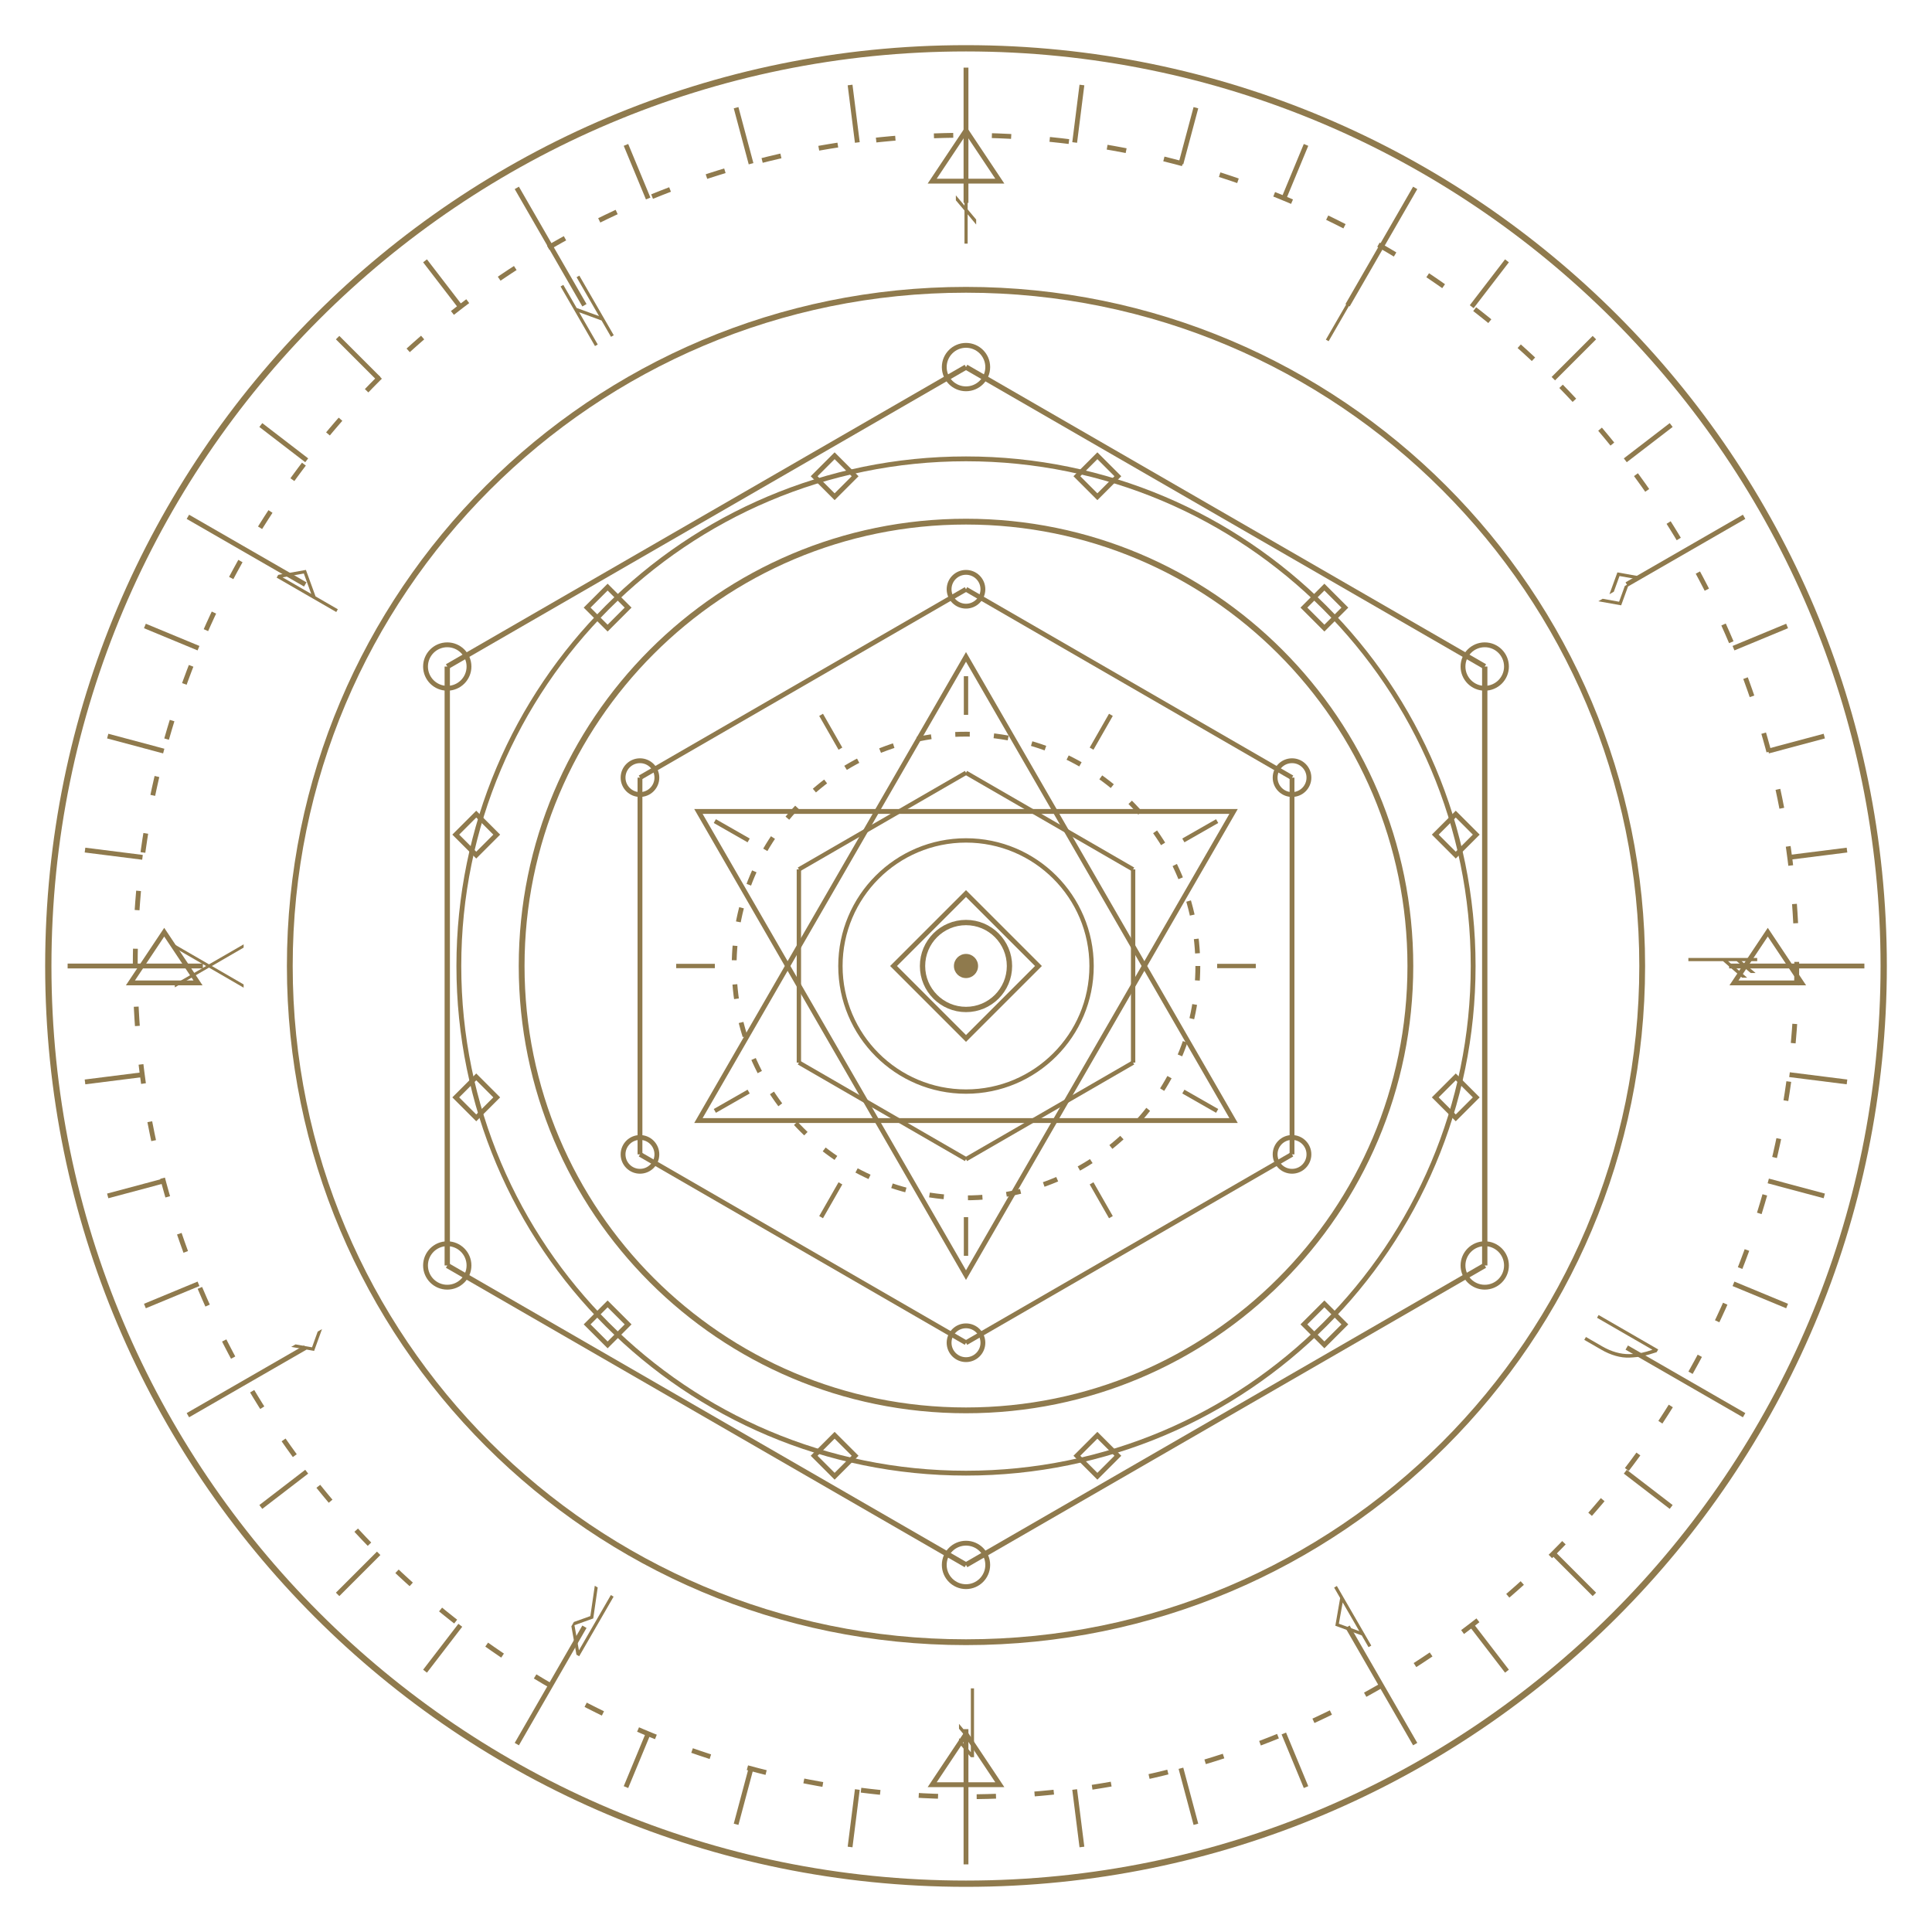
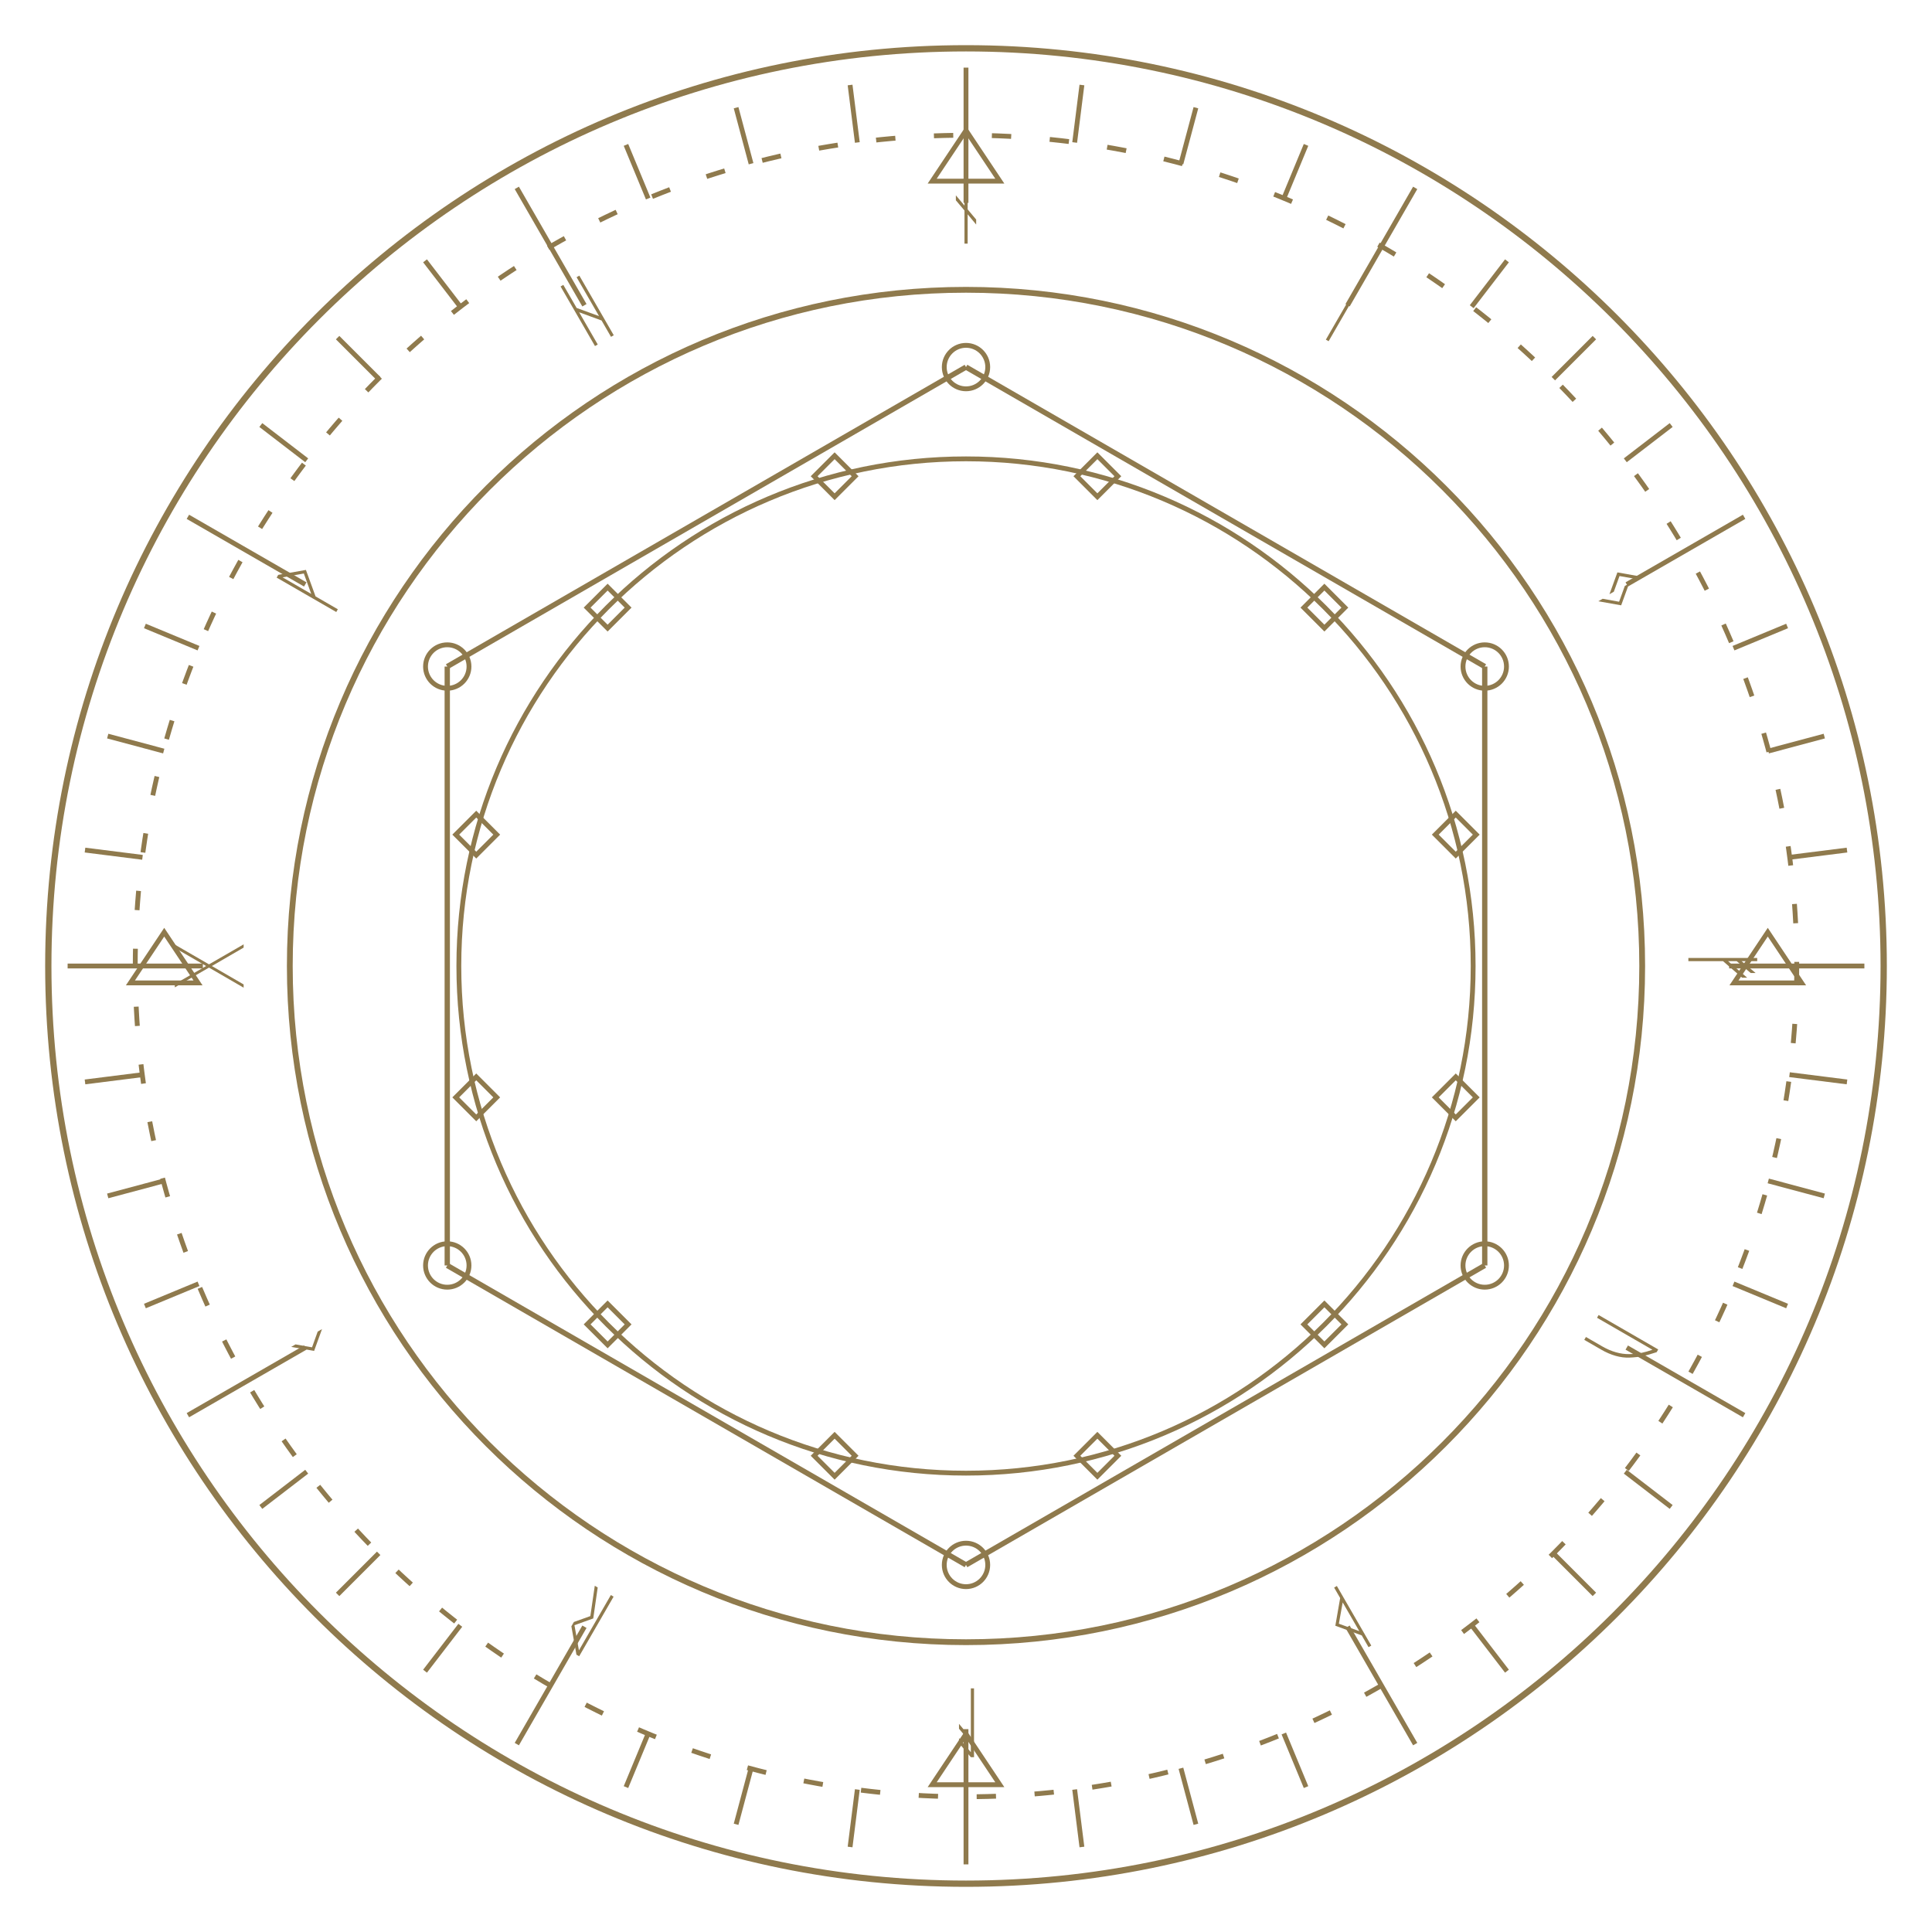
<svg xmlns="http://www.w3.org/2000/svg" viewBox="0 0 400 400" width="400" height="400">
  <circle cx="200" cy="200" r="190" fill="none" stroke="#8f7a4d" stroke-width="1.3" />
  <circle cx="200" cy="200" r="172" fill="none" stroke="#8f7a4d" stroke-width="1" stroke-dasharray="4 8" />
  <line x1="358.0" y1="200.0" x2="386.0" y2="200.0" stroke="#8f7a4d" stroke-width="1" />
  <line x1="370.5" y1="222.5" x2="382.4" y2="224.0" stroke="#8f7a4d" stroke-width="1" />
  <line x1="366.1" y1="244.5" x2="377.7" y2="247.6" stroke="#8f7a4d" stroke-width="1" />
  <line x1="358.9" y1="265.8" x2="370.0" y2="270.4" stroke="#8f7a4d" stroke-width="1" />
  <line x1="336.8" y1="279.0" x2="361.1" y2="293.0" stroke="#8f7a4d" stroke-width="1" />
  <line x1="336.5" y1="304.7" x2="346.0" y2="312.0" stroke="#8f7a4d" stroke-width="1" />
  <line x1="321.6" y1="321.6" x2="330.1" y2="330.1" stroke="#8f7a4d" stroke-width="1" />
  <line x1="304.7" y1="336.5" x2="312.0" y2="346.0" stroke="#8f7a4d" stroke-width="1" />
  <line x1="279.0" y1="336.8" x2="293.0" y2="361.1" stroke="#8f7a4d" stroke-width="1" />
  <line x1="265.8" y1="358.9" x2="270.4" y2="370.0" stroke="#8f7a4d" stroke-width="1" />
  <line x1="244.5" y1="366.1" x2="247.6" y2="377.7" stroke="#8f7a4d" stroke-width="1" />
  <line x1="222.5" y1="370.5" x2="224.0" y2="382.4" stroke="#8f7a4d" stroke-width="1" />
  <line x1="200.0" y1="358.0" x2="200.0" y2="386.0" stroke="#8f7a4d" stroke-width="1" />
  <line x1="177.5" y1="370.5" x2="176.0" y2="382.4" stroke="#8f7a4d" stroke-width="1" />
  <line x1="155.5" y1="366.1" x2="152.4" y2="377.7" stroke="#8f7a4d" stroke-width="1" />
  <line x1="134.2" y1="358.9" x2="129.6" y2="370.0" stroke="#8f7a4d" stroke-width="1" />
  <line x1="121.0" y1="336.8" x2="107.0" y2="361.1" stroke="#8f7a4d" stroke-width="1" />
  <line x1="95.3" y1="336.5" x2="88.0" y2="346.0" stroke="#8f7a4d" stroke-width="1" />
  <line x1="78.4" y1="321.6" x2="69.9" y2="330.1" stroke="#8f7a4d" stroke-width="1" />
  <line x1="63.5" y1="304.7" x2="54.0" y2="312.0" stroke="#8f7a4d" stroke-width="1" />
  <line x1="63.2" y1="279.0" x2="38.9" y2="293.0" stroke="#8f7a4d" stroke-width="1" />
  <line x1="41.1" y1="265.8" x2="30.0" y2="270.4" stroke="#8f7a4d" stroke-width="1" />
  <line x1="33.9" y1="244.5" x2="22.3" y2="247.6" stroke="#8f7a4d" stroke-width="1" />
  <line x1="29.5" y1="222.5" x2="17.6" y2="224.0" stroke="#8f7a4d" stroke-width="1" />
  <line x1="42.0" y1="200.0" x2="14.0" y2="200.0" stroke="#8f7a4d" stroke-width="1" />
  <line x1="29.5" y1="177.5" x2="17.6" y2="176.0" stroke="#8f7a4d" stroke-width="1" />
  <line x1="33.9" y1="155.5" x2="22.3" y2="152.4" stroke="#8f7a4d" stroke-width="1" />
  <line x1="41.1" y1="134.2" x2="30.0" y2="129.6" stroke="#8f7a4d" stroke-width="1" />
  <line x1="63.2" y1="121.0" x2="38.9" y2="107.0" stroke="#8f7a4d" stroke-width="1" />
  <line x1="63.5" y1="95.3" x2="54.0" y2="88.0" stroke="#8f7a4d" stroke-width="1" />
  <line x1="78.4" y1="78.4" x2="69.9" y2="69.9" stroke="#8f7a4d" stroke-width="1" />
  <line x1="95.3" y1="63.5" x2="88.0" y2="54.0" stroke="#8f7a4d" stroke-width="1" />
  <line x1="121.0" y1="63.2" x2="107.0" y2="38.9" stroke="#8f7a4d" stroke-width="1" />
  <line x1="134.2" y1="41.1" x2="129.6" y2="30.0" stroke="#8f7a4d" stroke-width="1" />
  <line x1="155.5" y1="33.9" x2="152.4" y2="22.3" stroke="#8f7a4d" stroke-width="1" />
  <line x1="177.5" y1="29.5" x2="176.0" y2="17.6" stroke="#8f7a4d" stroke-width="1" />
  <line x1="200.0" y1="42.0" x2="200.0" y2="14.0" stroke="#8f7a4d" stroke-width="1" />
  <line x1="222.5" y1="29.5" x2="224.0" y2="17.6" stroke="#8f7a4d" stroke-width="1" />
  <line x1="244.5" y1="33.9" x2="247.6" y2="22.3" stroke="#8f7a4d" stroke-width="1" />
  <line x1="265.8" y1="41.1" x2="270.4" y2="30.0" stroke="#8f7a4d" stroke-width="1" />
  <line x1="279.0" y1="63.2" x2="293.0" y2="38.9" stroke="#8f7a4d" stroke-width="1" />
  <line x1="304.7" y1="63.5" x2="312.0" y2="54.0" stroke="#8f7a4d" stroke-width="1" />
  <line x1="321.6" y1="78.4" x2="330.1" y2="69.9" stroke="#8f7a4d" stroke-width="1" />
  <line x1="336.5" y1="95.3" x2="346.0" y2="88.0" stroke="#8f7a4d" stroke-width="1" />
  <line x1="336.8" y1="121.0" x2="361.1" y2="107.0" stroke="#8f7a4d" stroke-width="1" />
  <line x1="358.9" y1="134.2" x2="370.0" y2="129.6" stroke="#8f7a4d" stroke-width="1" />
  <line x1="366.1" y1="155.5" x2="377.7" y2="152.4" stroke="#8f7a4d" stroke-width="1" />
  <line x1="370.5" y1="177.5" x2="382.4" y2="176.0" stroke="#8f7a4d" stroke-width="1" />
  <text x="356.0" y="200.0" font-size="16" fill="#8f7a4d" text-anchor="middle" dominant-baseline="central" transform="rotate(90 356.0 200.0)">ᚠ</text>
  <text x="335.1" y="278.0" font-size="16" fill="#8f7a4d" text-anchor="middle" dominant-baseline="central" transform="rotate(120 335.1 278.0)">ᚢ</text>
  <text x="278.0" y="335.1" font-size="16" fill="#8f7a4d" text-anchor="middle" dominant-baseline="central" transform="rotate(150 278.0 335.1)">ᚦ</text>
  <text x="200.0" y="356.0" font-size="16" fill="#8f7a4d" text-anchor="middle" dominant-baseline="central" transform="rotate(180 200.0 356.0)">ᚨ</text>
  <text x="122.0" y="335.1" font-size="16" fill="#8f7a4d" text-anchor="middle" dominant-baseline="central" transform="rotate(210 122.0 335.1)">ᚱ</text>
  <text x="64.9" y="278.0" font-size="16" fill="#8f7a4d" text-anchor="middle" dominant-baseline="central" transform="rotate(240 64.9 278.0)">ᚲ</text>
  <text x="44.0" y="200.0" font-size="16" fill="#8f7a4d" text-anchor="middle" dominant-baseline="central" transform="rotate(270 44.0 200.0)">ᚷ</text>
  <text x="64.9" y="122.0" font-size="16" fill="#8f7a4d" text-anchor="middle" dominant-baseline="central" transform="rotate(300 64.9 122.0)">ᚹ</text>
  <text x="122.0" y="64.9" font-size="16" fill="#8f7a4d" text-anchor="middle" dominant-baseline="central" transform="rotate(330 122.0 64.9)">ᚺ</text>
  <text x="200.0" y="44.0" font-size="16" fill="#8f7a4d" text-anchor="middle" dominant-baseline="central" transform="rotate(360 200.0 44.0)">ᚾ</text>
  <text x="278.0" y="64.9" font-size="16" fill="#8f7a4d" text-anchor="middle" dominant-baseline="central" transform="rotate(390 278.0 64.9)">ᛁ</text>
  <text x="335.1" y="122.0" font-size="16" fill="#8f7a4d" text-anchor="middle" dominant-baseline="central" transform="rotate(420 335.1 122.0)">ᛃ</text>
  <circle cx="200" cy="200" r="140" fill="none" stroke="#8f7a4d" stroke-width="1.2" />
  <line x1="200.0" y1="324.0" x2="92.6" y2="262.0" stroke="#8f7a4d" stroke-width="1.1" />
  <line x1="92.6" y1="262.0" x2="92.6" y2="138.0" stroke="#8f7a4d" stroke-width="1.1" />
  <line x1="92.6" y1="138.0" x2="200.0" y2="76.0" stroke="#8f7a4d" stroke-width="1.1" />
  <line x1="200.0" y1="76.0" x2="307.4" y2="138.0" stroke="#8f7a4d" stroke-width="1.1" />
  <line x1="307.4" y1="138.0" x2="307.4" y2="262.0" stroke="#8f7a4d" stroke-width="1.1" />
  <line x1="307.4" y1="262.0" x2="200.0" y2="324.0" stroke="#8f7a4d" stroke-width="1.1" />
  <circle cx="200.0" cy="324.0" r="4.5" fill="none" stroke="#8f7a4d" stroke-width="1" />
  <circle cx="92.6" cy="262.0" r="4.5" fill="none" stroke="#8f7a4d" stroke-width="1" />
  <circle cx="92.6" cy="138.0" r="4.5" fill="none" stroke="#8f7a4d" stroke-width="1" />
  <circle cx="200.0" cy="76.0" r="4.5" fill="none" stroke="#8f7a4d" stroke-width="1" />
  <circle cx="307.4" cy="138.0" r="4.5" fill="none" stroke="#8f7a4d" stroke-width="1" />
  <circle cx="307.4" cy="262.0" r="4.5" fill="none" stroke="#8f7a4d" stroke-width="1" />
  <circle cx="200" cy="200" r="105" fill="none" stroke="#8f7a4d" stroke-width="1" />
  <rect x="298.4" y="224.2" width="6" height="6" transform="rotate(45 301.4 227.2)" fill="none" stroke="#8f7a4d" stroke-width="1" />
  <rect x="271.2" y="271.2" width="6" height="6" transform="rotate(45 274.2 274.2)" fill="none" stroke="#8f7a4d" stroke-width="1" />
  <rect x="224.2" y="298.4" width="6" height="6" transform="rotate(45 227.2 301.4)" fill="none" stroke="#8f7a4d" stroke-width="1" />
  <rect x="169.8" y="298.4" width="6" height="6" transform="rotate(45 172.8 301.4)" fill="none" stroke="#8f7a4d" stroke-width="1" />
  <rect x="122.8" y="271.2" width="6" height="6" transform="rotate(45 125.8 274.2)" fill="none" stroke="#8f7a4d" stroke-width="1" />
  <rect x="95.6" y="224.2" width="6" height="6" transform="rotate(45 98.6 227.2)" fill="none" stroke="#8f7a4d" stroke-width="1" />
  <rect x="95.6" y="169.8" width="6" height="6" transform="rotate(45 98.6 172.8)" fill="none" stroke="#8f7a4d" stroke-width="1" />
  <rect x="122.8" y="122.8" width="6" height="6" transform="rotate(45 125.8 125.8)" fill="none" stroke="#8f7a4d" stroke-width="1" />
  <rect x="169.8" y="95.6" width="6" height="6" transform="rotate(45 172.8 98.6)" fill="none" stroke="#8f7a4d" stroke-width="1" />
  <rect x="224.2" y="95.6" width="6" height="6" transform="rotate(45 227.2 98.6)" fill="none" stroke="#8f7a4d" stroke-width="1" />
  <rect x="271.2" y="122.8" width="6" height="6" transform="rotate(45 274.2 125.8)" fill="none" stroke="#8f7a4d" stroke-width="1" />
  <rect x="298.4" y="169.8" width="6" height="6" transform="rotate(45 301.4 172.8)" fill="none" stroke="#8f7a4d" stroke-width="1" />
  <polygon points="366.0,193.0 359.0,203.5 373.0,203.5" fill="none" stroke="#8f7a4d" stroke-width="1" />
  <polygon points="200.0,359.0 193.0,369.5 207.0,369.5" fill="none" stroke="#8f7a4d" stroke-width="1" />
  <polygon points="34.0,193.0 27.0,203.5 41.0,203.5" fill="none" stroke="#8f7a4d" stroke-width="1" />
  <polygon points="200.0,27.0 193.0,37.5 207.0,37.5" fill="none" stroke="#8f7a4d" stroke-width="1" />
-   <circle cx="200" cy="200" r="92" fill="none" stroke="#8f7a4d" stroke-width="1.2" />
-   <line x1="200.0" y1="278.0" x2="132.5" y2="239.0" stroke="#8f7a4d" stroke-width="1" />
-   <line x1="132.5" y1="239.0" x2="132.5" y2="161.0" stroke="#8f7a4d" stroke-width="1" />
-   <line x1="132.5" y1="161.0" x2="200.0" y2="122.0" stroke="#8f7a4d" stroke-width="1" />
-   <line x1="200.0" y1="122.0" x2="267.5" y2="161.0" stroke="#8f7a4d" stroke-width="1" />
-   <line x1="267.5" y1="161.0" x2="267.5" y2="239.0" stroke="#8f7a4d" stroke-width="1" />
-   <line x1="267.5" y1="239.0" x2="200.0" y2="278.0" stroke="#8f7a4d" stroke-width="1" />
-   <circle cx="200.0" cy="278.0" r="3.5" fill="none" stroke="#8f7a4d" stroke-width="1" />
-   <circle cx="132.5" cy="239.0" r="3.5" fill="none" stroke="#8f7a4d" stroke-width="1" />
-   <circle cx="132.5" cy="161.0" r="3.5" fill="none" stroke="#8f7a4d" stroke-width="1" />
-   <circle cx="200.0" cy="122.0" r="3.5" fill="none" stroke="#8f7a4d" stroke-width="1" />
-   <circle cx="267.5" cy="161.0" r="3.5" fill="none" stroke="#8f7a4d" stroke-width="1" />
-   <circle cx="267.5" cy="239.0" r="3.5" fill="none" stroke="#8f7a4d" stroke-width="1" />
-   <polygon points="200.0,264.0 144.6,168.0 255.4,168.0" fill="none" stroke="#8f7a4d" stroke-width="1" />
-   <polygon points="255.4,232.0 144.6,232.0 200.0,136.0" fill="none" stroke="#8f7a4d" stroke-width="1" />
-   <circle cx="200" cy="200" r="48" fill="none" stroke="#8f7a4d" stroke-width="1" stroke-dasharray="3 5" />
-   <line x1="234.6" y1="220.0" x2="200.0" y2="240.0" stroke="#8f7a4d" stroke-width="0.9" />
-   <line x1="200.0" y1="240.0" x2="165.4" y2="220.0" stroke="#8f7a4d" stroke-width="0.9" />
-   <line x1="165.4" y1="220.0" x2="165.4" y2="180.0" stroke="#8f7a4d" stroke-width="0.9" />
-   <line x1="165.4" y1="180.0" x2="200.0" y2="160.0" stroke="#8f7a4d" stroke-width="0.9" />
-   <line x1="200.0" y1="160.0" x2="234.6" y2="180.0" stroke="#8f7a4d" stroke-width="0.9" />
-   <line x1="234.6" y1="180.0" x2="234.6" y2="220.0" stroke="#8f7a4d" stroke-width="0.9" />
-   <line x1="252.0" y1="200.0" x2="260.0" y2="200.0" stroke="#8f7a4d" stroke-width="0.9" />
-   <line x1="245.0" y1="226.0" x2="252.0" y2="230.0" stroke="#8f7a4d" stroke-width="0.9" />
-   <line x1="226.0" y1="245.0" x2="230.0" y2="252.0" stroke="#8f7a4d" stroke-width="0.9" />
-   <line x1="200.0" y1="252.0" x2="200.0" y2="260.0" stroke="#8f7a4d" stroke-width="0.9" />
-   <line x1="174.0" y1="245.0" x2="170.0" y2="252.0" stroke="#8f7a4d" stroke-width="0.9" />
-   <line x1="155.0" y1="226.0" x2="148.0" y2="230.0" stroke="#8f7a4d" stroke-width="0.9" />
-   <line x1="148.0" y1="200.0" x2="140.0" y2="200.0" stroke="#8f7a4d" stroke-width="0.9" />
-   <line x1="155.0" y1="174.0" x2="148.0" y2="170.0" stroke="#8f7a4d" stroke-width="0.9" />
-   <line x1="174.0" y1="155.0" x2="170.0" y2="148.0" stroke="#8f7a4d" stroke-width="0.9" />
-   <line x1="200.0" y1="148.0" x2="200.0" y2="140.0" stroke="#8f7a4d" stroke-width="0.9" />
-   <line x1="226.0" y1="155.0" x2="230.0" y2="148.0" stroke="#8f7a4d" stroke-width="0.9" />
-   <line x1="245.0" y1="174.0" x2="252.0" y2="170.0" stroke="#8f7a4d" stroke-width="0.9" />
-   <circle cx="200" cy="200" r="26" fill="none" stroke="#8f7a4d" stroke-width="0.9" />
-   <circle cx="200" cy="200" r="9" fill="none" stroke="#8f7a4d" stroke-width="1.1" />
-   <polygon points="200,185 215,200 200,215 185,200" fill="none" stroke="#8f7a4d" stroke-width="1" />
-   <circle cx="200" cy="200" r="2.5" fill="#8f7a4d" stroke="none" />
</svg>
